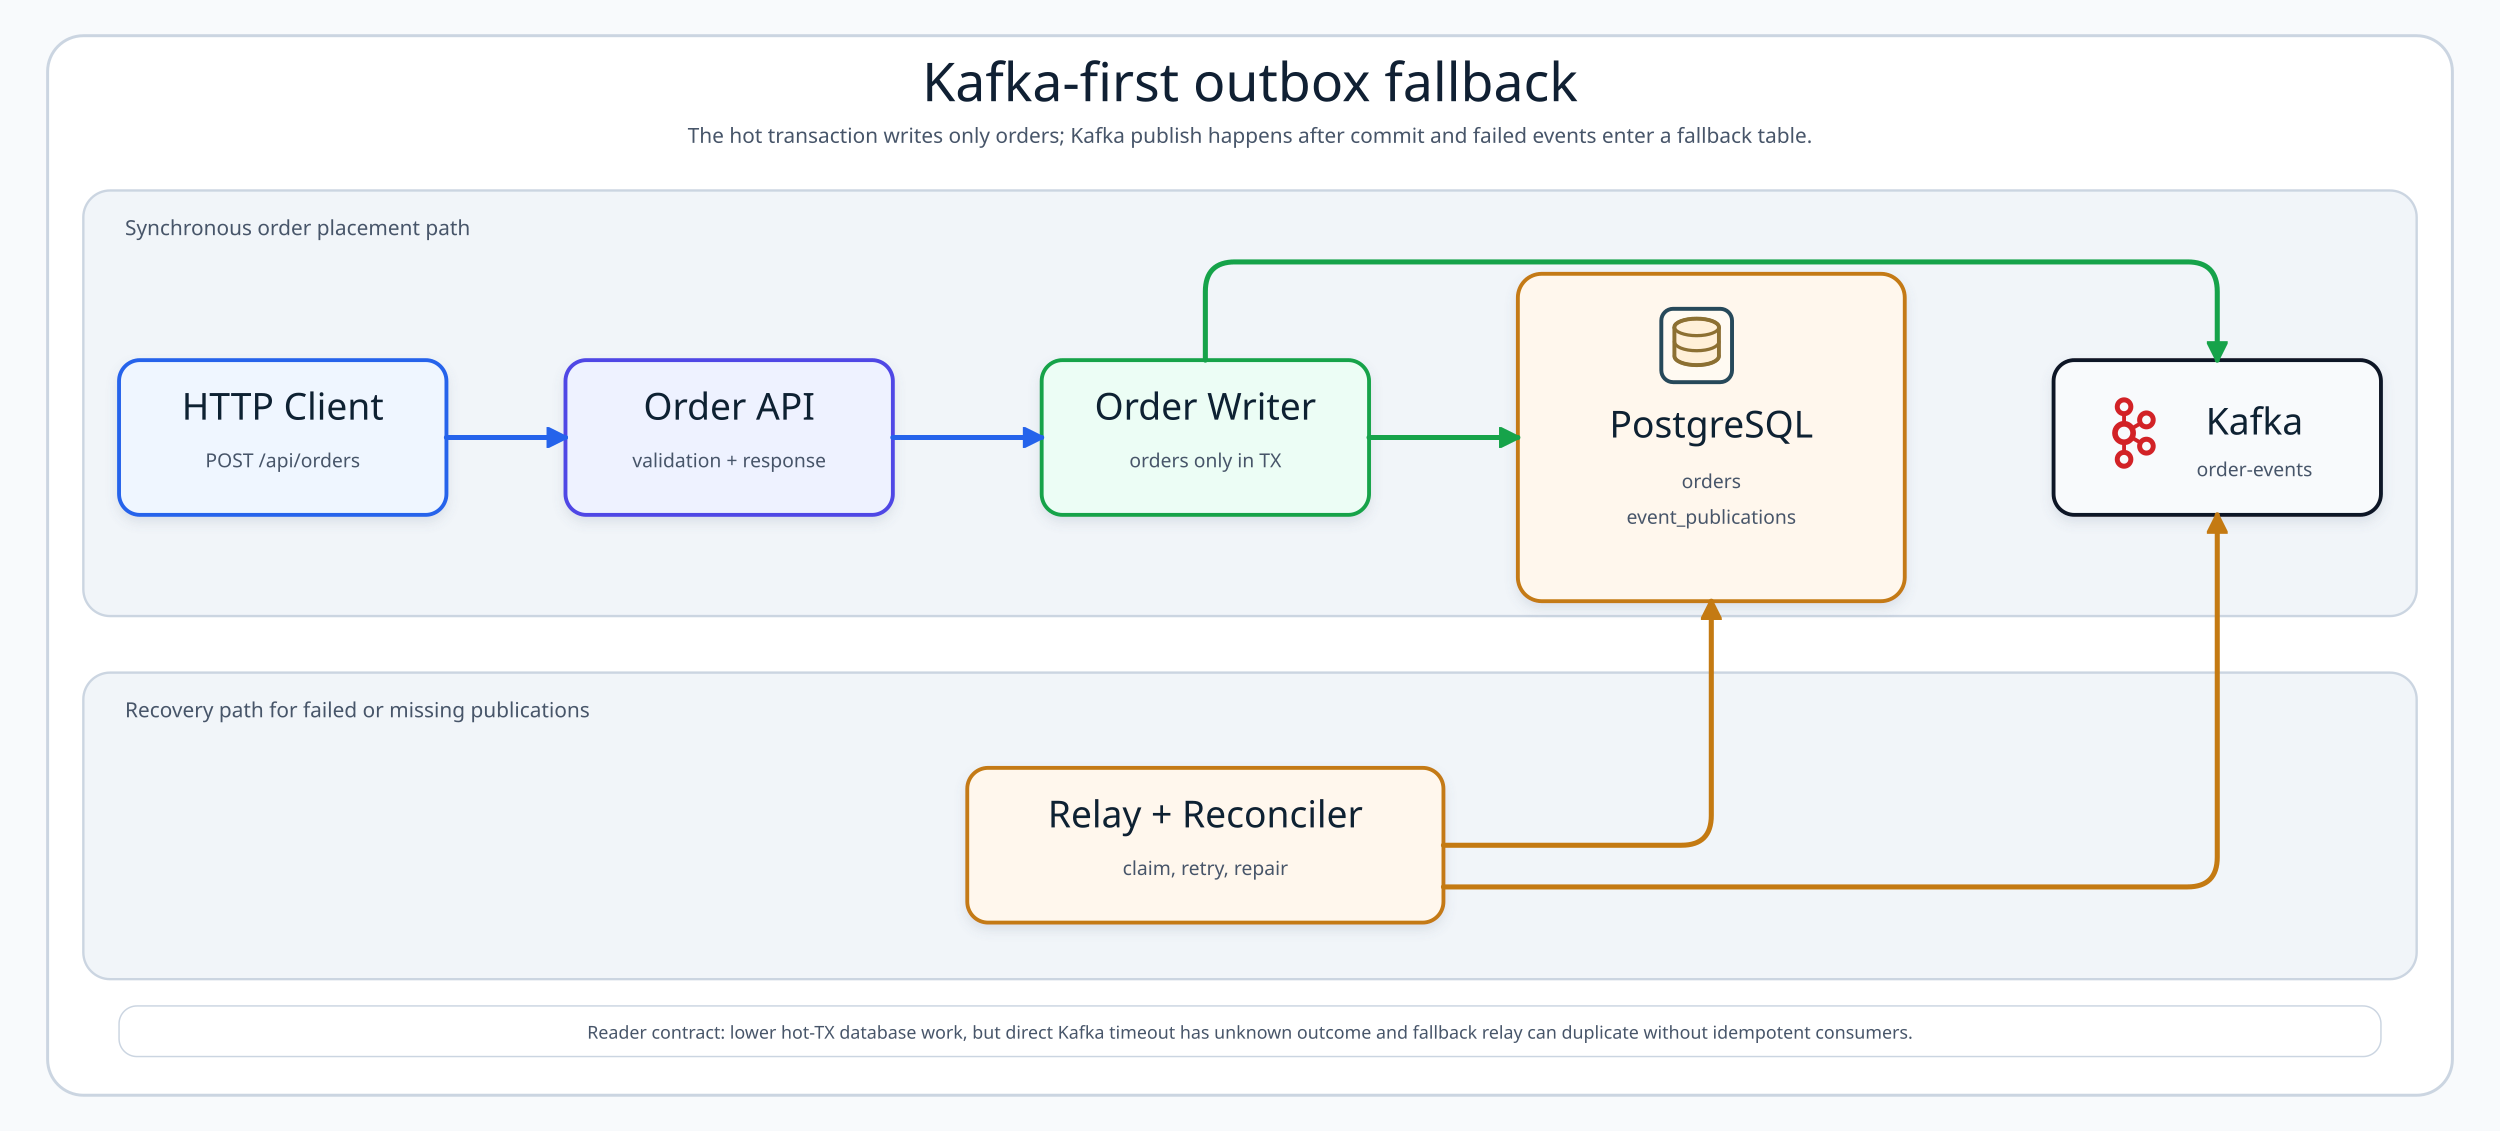
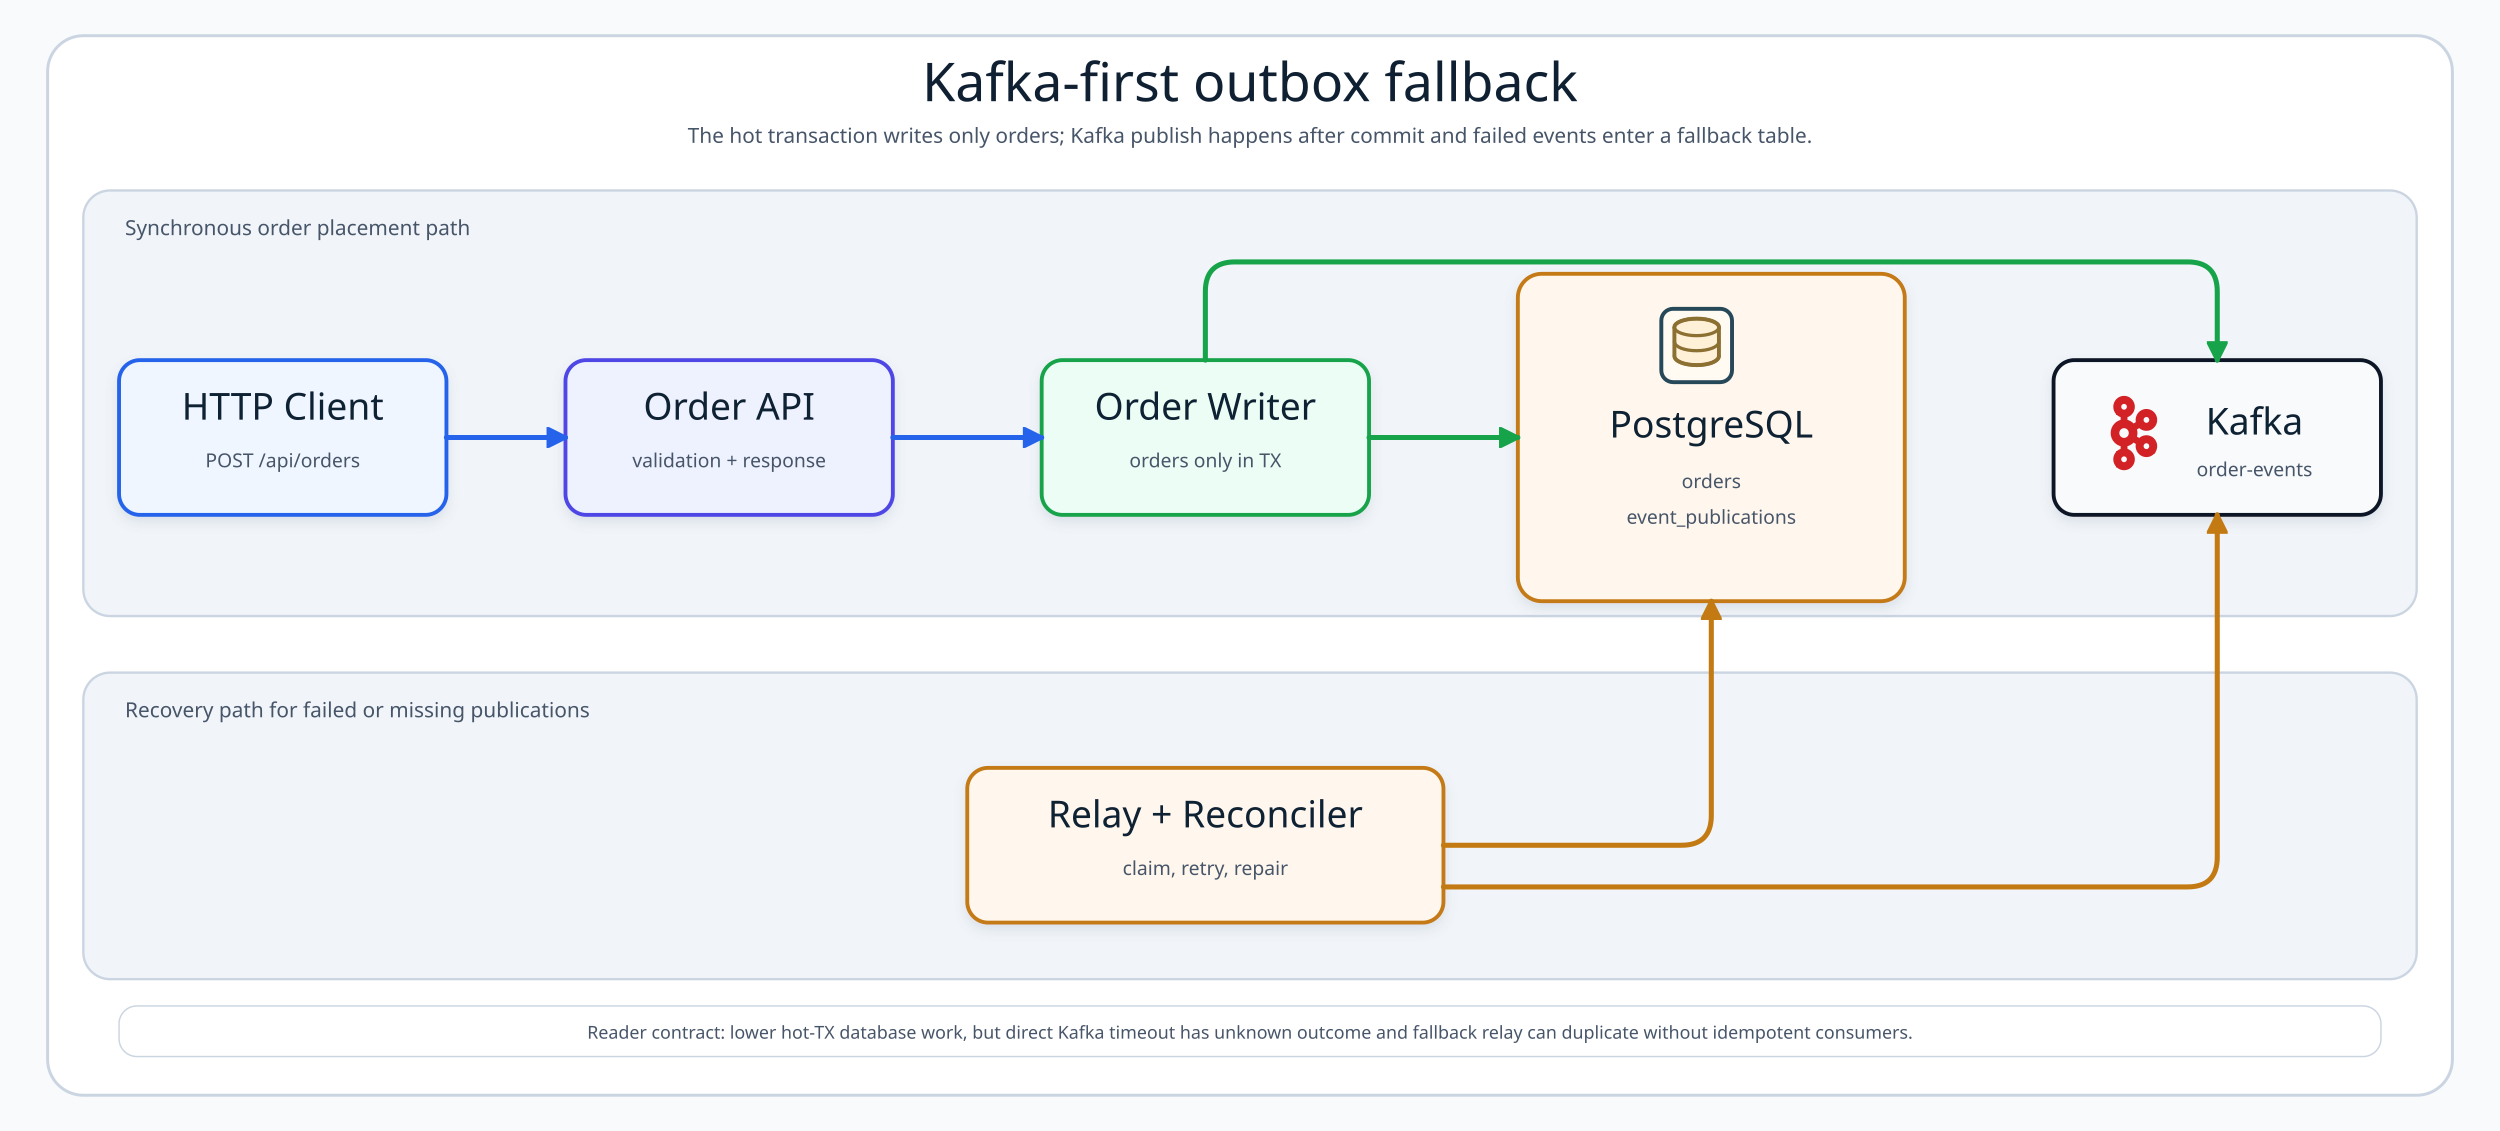
<svg xmlns="http://www.w3.org/2000/svg" width="1680" height="760" viewBox="0 0 1680 760" role="img" aria-labelledby="title desc">
  <defs>
    <filter id="shadow" x="-8%" y="-8%" width="116%" height="124%">
      <feDropShadow dx="0" dy="4" stdDeviation="4" flood-color="#64748B" flood-opacity="0.16" />
    </filter>
    <marker id="arrowBlue" viewBox="0 0 10 10" markerWidth="14" markerHeight="14" refX="9" refY="5" orient="auto" markerUnits="userSpaceOnUse">
      <path d="M 0 0 L 10 5 L 0 10 Z" fill="#2563EB" stroke="#2563EB" stroke-dasharray="none" style="stroke-dasharray:none" />
    </marker>
    <marker id="arrowGreen" viewBox="0 0 10 10" markerWidth="14" markerHeight="14" refX="9" refY="5" orient="auto" markerUnits="userSpaceOnUse">
      <path d="M 0 0 L 10 5 L 0 10 Z" fill="#16A34A" stroke="#16A34A" stroke-dasharray="none" style="stroke-dasharray:none" />
    </marker>
    <marker id="arrowAmber" viewBox="0 0 10 10" markerWidth="14" markerHeight="14" refX="9" refY="5" orient="auto" markerUnits="userSpaceOnUse">
      <path d="M 0 0 L 10 5 L 0 10 Z" fill="#C47A12" stroke="#C47A12" stroke-dasharray="none" style="stroke-dasharray:none" />
    </marker>
    <style>
      .canvas{fill:#F8FAFC}.frame{fill:#FFFFFF;stroke:#CBD5E1;stroke-width:2}.title{font-family:"Architects Daughter";font-size:36px;fill:#102033}.subtitle,.cardText,.note{font-family:"Comic Mono";fill:#475569}.subtitle{font-size:14px}.cardTitle{font-family:"Architects Daughter";font-size:25px;fill:#102033}.cardText{font-size:13px}.nodeRect{stroke-width:2.6}.edgePath{fill:none;stroke-width:3.4;stroke-linecap:round;stroke-linejoin:round}.note{font-size:12px}.lane{fill:#F1F5F9;stroke:#CBD5E1;stroke-width:1.6}
    </style>
  </defs>
  <rect class="canvas" width="1680" height="760" />
  <rect class="frame" x="32" y="24" width="1616" height="712" rx="24" />
  <text class="title" x="840" y="68" text-anchor="middle">Kafka-first outbox fallback</text>
  <text class="subtitle" x="840" y="96" text-anchor="middle">The hot transaction writes only orders; Kafka publish happens after commit and failed events enter a fallback table.</text>
  <rect class="lane" x="56" y="128" width="1568" height="286" rx="18" />
  <rect class="lane" x="56" y="452" width="1568" height="206" rx="18" />
  <text class="subtitle" x="84" y="158">Synchronous order placement path</text>
  <text class="subtitle" x="84" y="482">Recovery path for failed or missing publications</text>
  <g class="node" data-node="client" filter="url(#shadow)">
-     <rect class="nodeRect" x="80" y="242" width="220" height="104" rx="14" fill="#EFF6FF" stroke="#2563EB" />
+     <rect class="card nodeRect" x="80" y="242" width="220" height="104" rx="14" fill="#EFF6FF" stroke="#2563EB" />
    <text class="cardTitle" x="190" y="282" text-anchor="middle">HTTP Client</text>
    <text class="cardText" x="190" y="314" text-anchor="middle">POST /api/orders</text>
  </g>
  <g class="node" data-node="api" filter="url(#shadow)">
-     <rect class="nodeRect" x="380" y="242" width="220" height="104" rx="14" fill="#EEF2FF" stroke="#4F46E5" />
+     <rect class="card nodeRect" x="380" y="242" width="220" height="104" rx="14" fill="#EEF2FF" stroke="#4F46E5" />
    <text class="cardTitle" x="490" y="282" text-anchor="middle">Order API</text>
    <text class="cardText" x="490" y="314" text-anchor="middle">validation + response</text>
  </g>
  <g class="node" data-node="writer" filter="url(#shadow)">
-     <rect class="nodeRect" x="700" y="242" width="220" height="104" rx="14" fill="#ECFDF5" stroke="#16A34A" />
+     <rect class="card nodeRect" x="700" y="242" width="220" height="104" rx="14" fill="#ECFDF5" stroke="#16A34A" />
    <text class="cardTitle" x="810" y="282" text-anchor="middle">Order Writer</text>
    <text class="cardText" x="810" y="314" text-anchor="middle">orders only in TX</text>
  </g>
  <g class="node" data-node="postgres" filter="url(#shadow)">
-     <rect class="nodeRect" x="1020" y="184" width="260" height="220" rx="16" fill="#FFF7ED" stroke="#C47A12" />
+     <rect class="card nodeRect" x="1020" y="184" width="260" height="220" rx="16" fill="#FFF7ED" stroke="#C47A12" />
    <g data-bluetape4k-icon="database" data-source="docs/icons/generic/database-server.svg" transform="translate(1112 204) scale(0.44)">
      <rect x="10" y="8" width="108" height="112" rx="18" fill="#fffaf2" stroke="#28485a" stroke-width="6" />
      <ellipse cx="64" cy="36" rx="34" ry="13" fill="#fff0d8" stroke="#8c6f33" stroke-width="6" />
      <path d="M30 36v44c0 8 15 14 34 14s34-6 34-14V36" fill="#fff0d8" stroke="#8c6f33" stroke-width="6" stroke-linejoin="round" />
      <ellipse cx="64" cy="36" rx="34" ry="13" fill="none" stroke="#8c6f33" stroke-width="5" />
      <path d="M30 58c0 8 15 14 34 14s34-6 34-14" fill="none" stroke="#8c6f33" stroke-width="5" stroke-linecap="round" />
      <path d="M30 80c0 8 15 14 34 14s34-6 34-14" fill="none" stroke="#8c6f33" stroke-width="5" stroke-linecap="round" />
    </g>
    <text class="cardTitle" x="1150" y="294" text-anchor="middle">PostgreSQL</text>
    <text class="cardText" x="1150" y="328" text-anchor="middle">orders</text>
    <text class="cardText" x="1150" y="352" text-anchor="middle">event_publications</text>
  </g>
  <g class="node" data-node="kafka" filter="url(#shadow)">
-     <rect class="nodeRect" x="1380" y="242" width="220" height="104" rx="14" fill="#F8FAFC" stroke="#111827" />
+     <rect class="card nodeRect" x="1380" y="242" width="220" height="104" rx="14" fill="#F8FAFC" stroke="#111827" />
    <g data-bluetape4k-icon="kafka" data-source="docs/icons/testcontainers/mq/apache-kafka.svg" transform="translate(1410 267) scale(2)">
-       <path fill="#D22128" d="M9.71 2.136a1.43 1.43 0 0 0-2.047 0h-.007a1.48 1.48 0 0 0-.421 1.042c0 .41.161.777.422 1.039l.007.007c.257.264.616.426 1.019.426.404 0 .766-.162 1.027-.426l.003-.007c.261-.262.421-.629.421-1.039 0-.408-.159-.777-.421-1.042H9.71zM8.683 22.295c.404 0 .766-.167 1.027-.429l.003-.008c.261-.261.421-.631.421-1.036 0-.41-.159-.778-.421-1.044H9.71a1.42 1.42 0 0 0-1.027-.432 1.4 1.4 0 0 0-1.02.432h-.007c-.26.266-.422.634-.422 1.044 0 .406.161.775.422 1.036l.007.008c.258.262.617.429 1.02.429zm7.89-4.462c.359-.096.683-.33.882-.684l.027-.052a1.47 1.47 0 0 0 .114-1.067 1.454 1.454 0 0 0-.675-.896l-.021-.014a1.425 1.425 0 0 0-1.078-.132c-.36.091-.684.335-.881.686-.2.349-.241.75-.146 1.119.099.363.33.691.675.896h.002c.346.203.737.239 1.101.144zm-6.405-7.342a2.083 2.083 0 0 0-1.485-.627c-.58 0-1.103.242-1.482.627-.378.385-.612.916-.612 1.507s.233 1.124.612 1.514a2.08 2.08 0 0 0 2.967 0c.379-.39.612-.923.612-1.514s-.233-1.122-.612-1.507zm-.835-2.51c.843.141 1.6.552 2.178 1.144h.004c.092.093.182.196.265.299l1.446-.851a3.176 3.176 0 0 1-.047-1.808 3.149 3.149 0 0 1 1.456-1.926l.025-.016a3.062 3.062 0 0 1 2.345-.306c.77.21 1.465.721 1.898 1.482v.002c.431.757.518 1.626.313 2.408a3.145 3.145 0 0 1-1.456 1.928l-.198.118h-.02a3.095 3.095 0 0 1-2.154.201 3.127 3.127 0 0 1-1.514-.944l-1.444.848a4.162 4.162 0 0 1 0 2.879l1.444.846c.413-.47.939-.789 1.514-.944a3.041 3.041 0 0 1 2.371.319l.048.023v.002a3.17 3.17 0 0 1 1.408 1.906 3.215 3.215 0 0 1-.313 2.405l-.026.053-.003-.005a3.147 3.147 0 0 1-1.867 1.436 3.096 3.096 0 0 1-2.371-.318v-.006a3.156 3.156 0 0 1-1.456-1.927 3.175 3.175 0 0 1 .047-1.805l-1.446-.848a3.905 3.905 0 0 1-.265.294l-.004.005a3.938 3.938 0 0 1-2.178 1.138v1.699a3.09 3.09 0 0 1 1.56.862l.002.004c.565.572.914 1.368.914 2.243 0 .873-.35 1.664-.914 2.239l-.002.009a3.1 3.1 0 0 1-2.21.931 3.1 3.1 0 0 1-2.206-.93h-.002v-.009a3.186 3.186 0 0 1-.916-2.239c0-.875.35-1.672.916-2.243v-.004h.002a3.1 3.1 0 0 1 1.558-.862v-1.699a3.926 3.926 0 0 1-2.176-1.138l-.006-.005a4.098 4.098 0 0 1-1.173-2.874c0-1.122.452-2.136 1.173-2.872h.006a3.947 3.947 0 0 1 2.176-1.144V6.289a3.137 3.137 0 0 1-1.558-.864h-.002v-.004a3.192 3.192 0 0 1-.916-2.243c0-.871.35-1.669.916-2.243l.002-.002A3.084 3.084 0 0 1 8.683 0c.861 0 1.641.355 2.21.932v.002h.002c.565.574.914 1.372.914 2.243 0 .876-.35 1.667-.914 2.243l-.002.005a3.142 3.142 0 0 1-1.56.864v1.692zm8.121-1.129l-.012-.019a1.452 1.452 0 0 0-.87-.668 1.43 1.43 0 0 0-1.103.146h.002c-.347.2-.58.529-.677.896-.095.365-.054.768.146 1.119l.007.009c.2.347.519.579.874.673.357.103.755.059 1.098-.144l.019-.009a1.47 1.47 0 0 0 .657-.885 1.493 1.493 0 0 0-.141-1.118" />
+       <path fill="#D22128" stroke="#D22128" stroke-dasharray="none" style="stroke-dasharray:none" d="M9.71 2.136a1.43 1.43 0 0 0-2.047 0h-.007a1.48 1.48 0 0 0-.421 1.042c0 .41.161.777.422 1.039l.007.007c.257.264.616.426 1.019.426.404 0 .766-.162 1.027-.426l.003-.007c.261-.262.421-.629.421-1.039 0-.408-.159-.777-.421-1.042H9.71zM8.683 22.295c.404 0 .766-.167 1.027-.429l.003-.008c.261-.261.421-.631.421-1.036 0-.41-.159-.778-.421-1.044H9.71a1.42 1.42 0 0 0-1.027-.432 1.4 1.4 0 0 0-1.02.432h-.007c-.26.266-.422.634-.422 1.044 0 .406.161.775.422 1.036l.007.008c.258.262.617.429 1.02.429zm7.89-4.462c.359-.096.683-.33.882-.684l.027-.052a1.47 1.47 0 0 0 .114-1.067 1.454 1.454 0 0 0-.675-.896l-.021-.014a1.425 1.425 0 0 0-1.078-.132c-.36.091-.684.335-.881.686-.2.349-.241.75-.146 1.119.099.363.33.691.675.896h.002c.346.203.737.239 1.101.144zm-6.405-7.342a2.083 2.083 0 0 0-1.485-.627c-.58 0-1.103.242-1.482.627-.378.385-.612.916-.612 1.507s.233 1.124.612 1.514a2.08 2.08 0 0 0 2.967 0c.379-.39.612-.923.612-1.514s-.233-1.122-.612-1.507zm-.835-2.51c.843.141 1.6.552 2.178 1.144h.004c.092.093.182.196.265.299l1.446-.851a3.176 3.176 0 0 1-.047-1.808 3.149 3.149 0 0 1 1.456-1.926l.025-.016a3.062 3.062 0 0 1 2.345-.306c.77.21 1.465.721 1.898 1.482v.002c.431.757.518 1.626.313 2.408a3.145 3.145 0 0 1-1.456 1.928l-.198.118h-.02a3.095 3.095 0 0 1-2.154.201 3.127 3.127 0 0 1-1.514-.944l-1.444.848a4.162 4.162 0 0 1 0 2.879l1.444.846c.413-.47.939-.789 1.514-.944a3.041 3.041 0 0 1 2.371.319l.048.023v.002a3.17 3.17 0 0 1 1.408 1.906 3.215 3.215 0 0 1-.313 2.405l-.026.053-.003-.005a3.147 3.147 0 0 1-1.867 1.436 3.096 3.096 0 0 1-2.371-.318v-.006a3.156 3.156 0 0 1-1.456-1.927 3.175 3.175 0 0 1 .047-1.805l-1.446-.848a3.905 3.905 0 0 1-.265.294l-.004.005a3.938 3.938 0 0 1-2.178 1.138v1.699a3.09 3.09 0 0 1 1.56.862l.002.004c.565.572.914 1.368.914 2.243 0 .873-.35 1.664-.914 2.239l-.002.009a3.1 3.1 0 0 1-2.21.931 3.1 3.1 0 0 1-2.206-.93h-.002v-.009a3.186 3.186 0 0 1-.916-2.239c0-.875.35-1.672.916-2.243v-.004h.002a3.1 3.1 0 0 1 1.558-.862v-1.699a3.926 3.926 0 0 1-2.176-1.138l-.006-.005a4.098 4.098 0 0 1-1.173-2.874c0-1.122.452-2.136 1.173-2.872h.006a3.947 3.947 0 0 1 2.176-1.144V6.289a3.137 3.137 0 0 1-1.558-.864h-.002v-.004a3.192 3.192 0 0 1-.916-2.243c0-.871.35-1.669.916-2.243l.002-.002A3.084 3.084 0 0 1 8.683 0c.861 0 1.641.355 2.21.932v.002h.002c.565.574.914 1.372.914 2.243 0 .876-.35 1.667-.914 2.243l-.002.005a3.142 3.142 0 0 1-1.56.864v1.692zm8.121-1.129l-.012-.019a1.452 1.452 0 0 0-.87-.668 1.43 1.43 0 0 0-1.103.146h.002c-.347.2-.58.529-.677.896-.095.365-.054.768.146 1.119l.007.009c.2.347.519.579.874.673.357.103.755.059 1.098-.144l.019-.009a1.47 1.47 0 0 0 .657-.885 1.493 1.493 0 0 0-.141-1.118" />
    </g>
    <text class="cardTitle" x="1515" y="292" text-anchor="middle">Kafka</text>
    <text class="cardText" x="1515" y="320" text-anchor="middle">order-events</text>
  </g>
  <g class="node" data-node="relay" filter="url(#shadow)">
-     <rect class="nodeRect" x="650" y="516" width="320" height="104" rx="14" fill="#FFF7ED" stroke="#C47A12" />
+     <rect class="card nodeRect" x="650" y="516" width="320" height="104" rx="14" fill="#FFF7ED" stroke="#C47A12" />
    <text class="cardTitle" x="810" y="556" text-anchor="middle">Relay + Reconciler</text>
    <text class="cardText" x="810" y="588" text-anchor="middle">claim, retry, repair</text>
  </g>
  <g class="edge" data-edge="client-&gt;api" data-label="HTTP command">
-     <path class="edgePath" d="M 300 294 L 380 294" stroke="#2563EB" marker-end="url(#arrowBlue)" />
+     <path class="edgePath" d="M 300 294 L 380 294" stroke="#2563EB" marker-end="url(#arrowBlue)" data-connector="client-&gt;api" />
  </g>
  <g class="edge" data-edge="api-&gt;writer" data-label="validated request">
-     <path class="edgePath" d="M 600 294 L 700 294" stroke="#2563EB" marker-end="url(#arrowBlue)" />
+     <path class="edgePath" d="M 600 294 L 700 294" stroke="#2563EB" marker-end="url(#arrowBlue)" data-connector="api-&gt;writer" />
  </g>
  <g class="edge" data-edge="writer-&gt;postgres" data-label="orders row only">
-     <path class="edgePath" d="M 920 294 L 1020 294" stroke="#16A34A" marker-end="url(#arrowGreen)" />
+     <path class="edgePath" d="M 920 294 L 1020 294" stroke="#16A34A" marker-end="url(#arrowGreen)" data-connector="writer-&gt;postgres" />
  </g>
  <g class="edge" data-edge="writer-&gt;kafka" data-label="direct event after commit">
-     <path class="edgePath" d="M 810 242 L 810 196 Q 810 176 830 176 L 1470 176 Q 1490 176 1490 196 L 1490 242" stroke="#16A34A" marker-end="url(#arrowGreen)" />
+     <path class="edgePath" d="M 810 242 L 810 196 Q 810 176 830 176 L 1470 176 Q 1490 176 1490 196 L 1490 242" stroke="#16A34A" marker-end="url(#arrowGreen)" data-connector="writer-&gt;kafka" />
  </g>
  <g class="edge" data-edge="relay-&gt;postgres" data-label="claim fallback rows">
-     <path class="edgePath" d="M 970 568 L 1130 568 Q 1150 568 1150 548 L 1150 404" stroke="#C47A12" marker-end="url(#arrowAmber)" />
+     <path class="edgePath" d="M 970 568 L 1130 568 Q 1150 568 1150 548 L 1150 404" stroke="#C47A12" marker-end="url(#arrowAmber)" data-connector="relay-&gt;postgres" />
  </g>
  <g class="edge" data-edge="relay-&gt;kafka" data-label="re-drive failed event">
-     <path class="edgePath" d="M 970 596 L 1470 596 Q 1490 596 1490 576 L 1490 346" stroke="#C47A12" marker-end="url(#arrowAmber)" />
+     <path class="edgePath" d="M 970 596 L 1470 596 Q 1490 596 1490 576 L 1490 346" stroke="#C47A12" marker-end="url(#arrowAmber)" data-connector="relay-&gt;kafka" />
  </g>
  <rect x="80" y="676" width="1520" height="34" rx="12" fill="#FFFFFF" stroke="#CBD5E1" />
  <text class="note" x="840" y="698" text-anchor="middle">Reader contract: lower hot-TX database work, but direct Kafka timeout has unknown outcome and fallback relay can duplicate without idempotent consumers.</text>
</svg>
